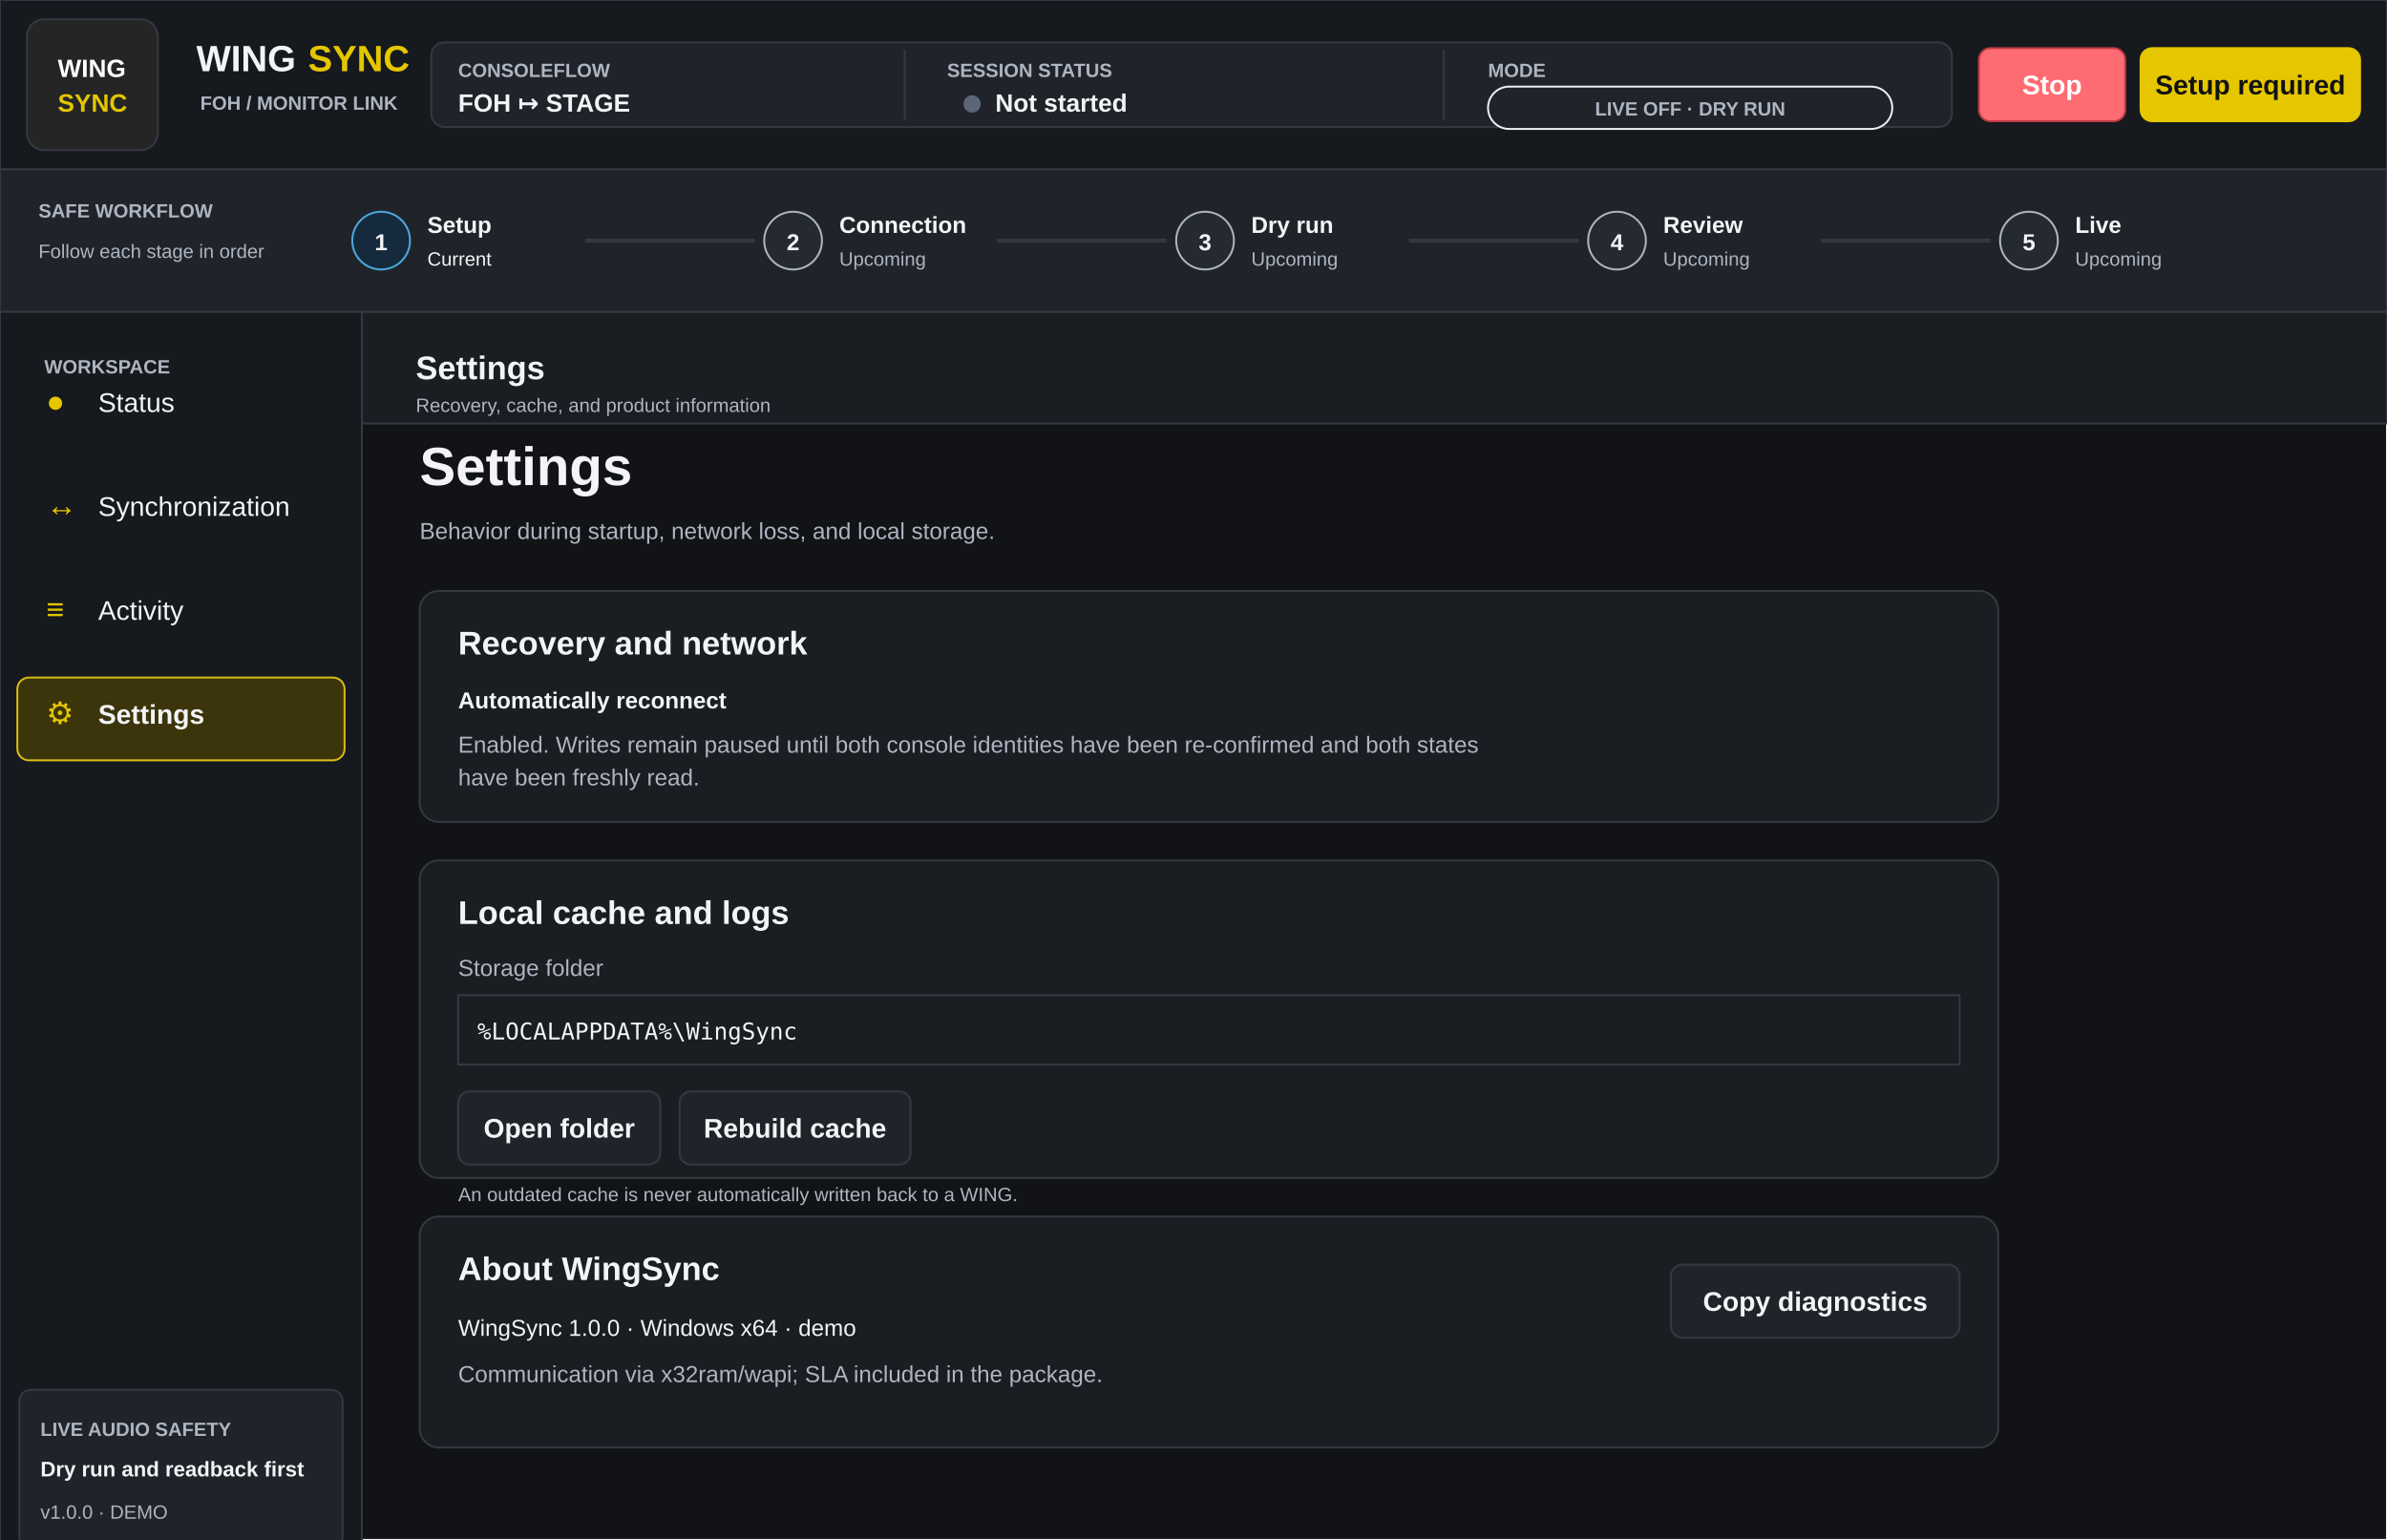
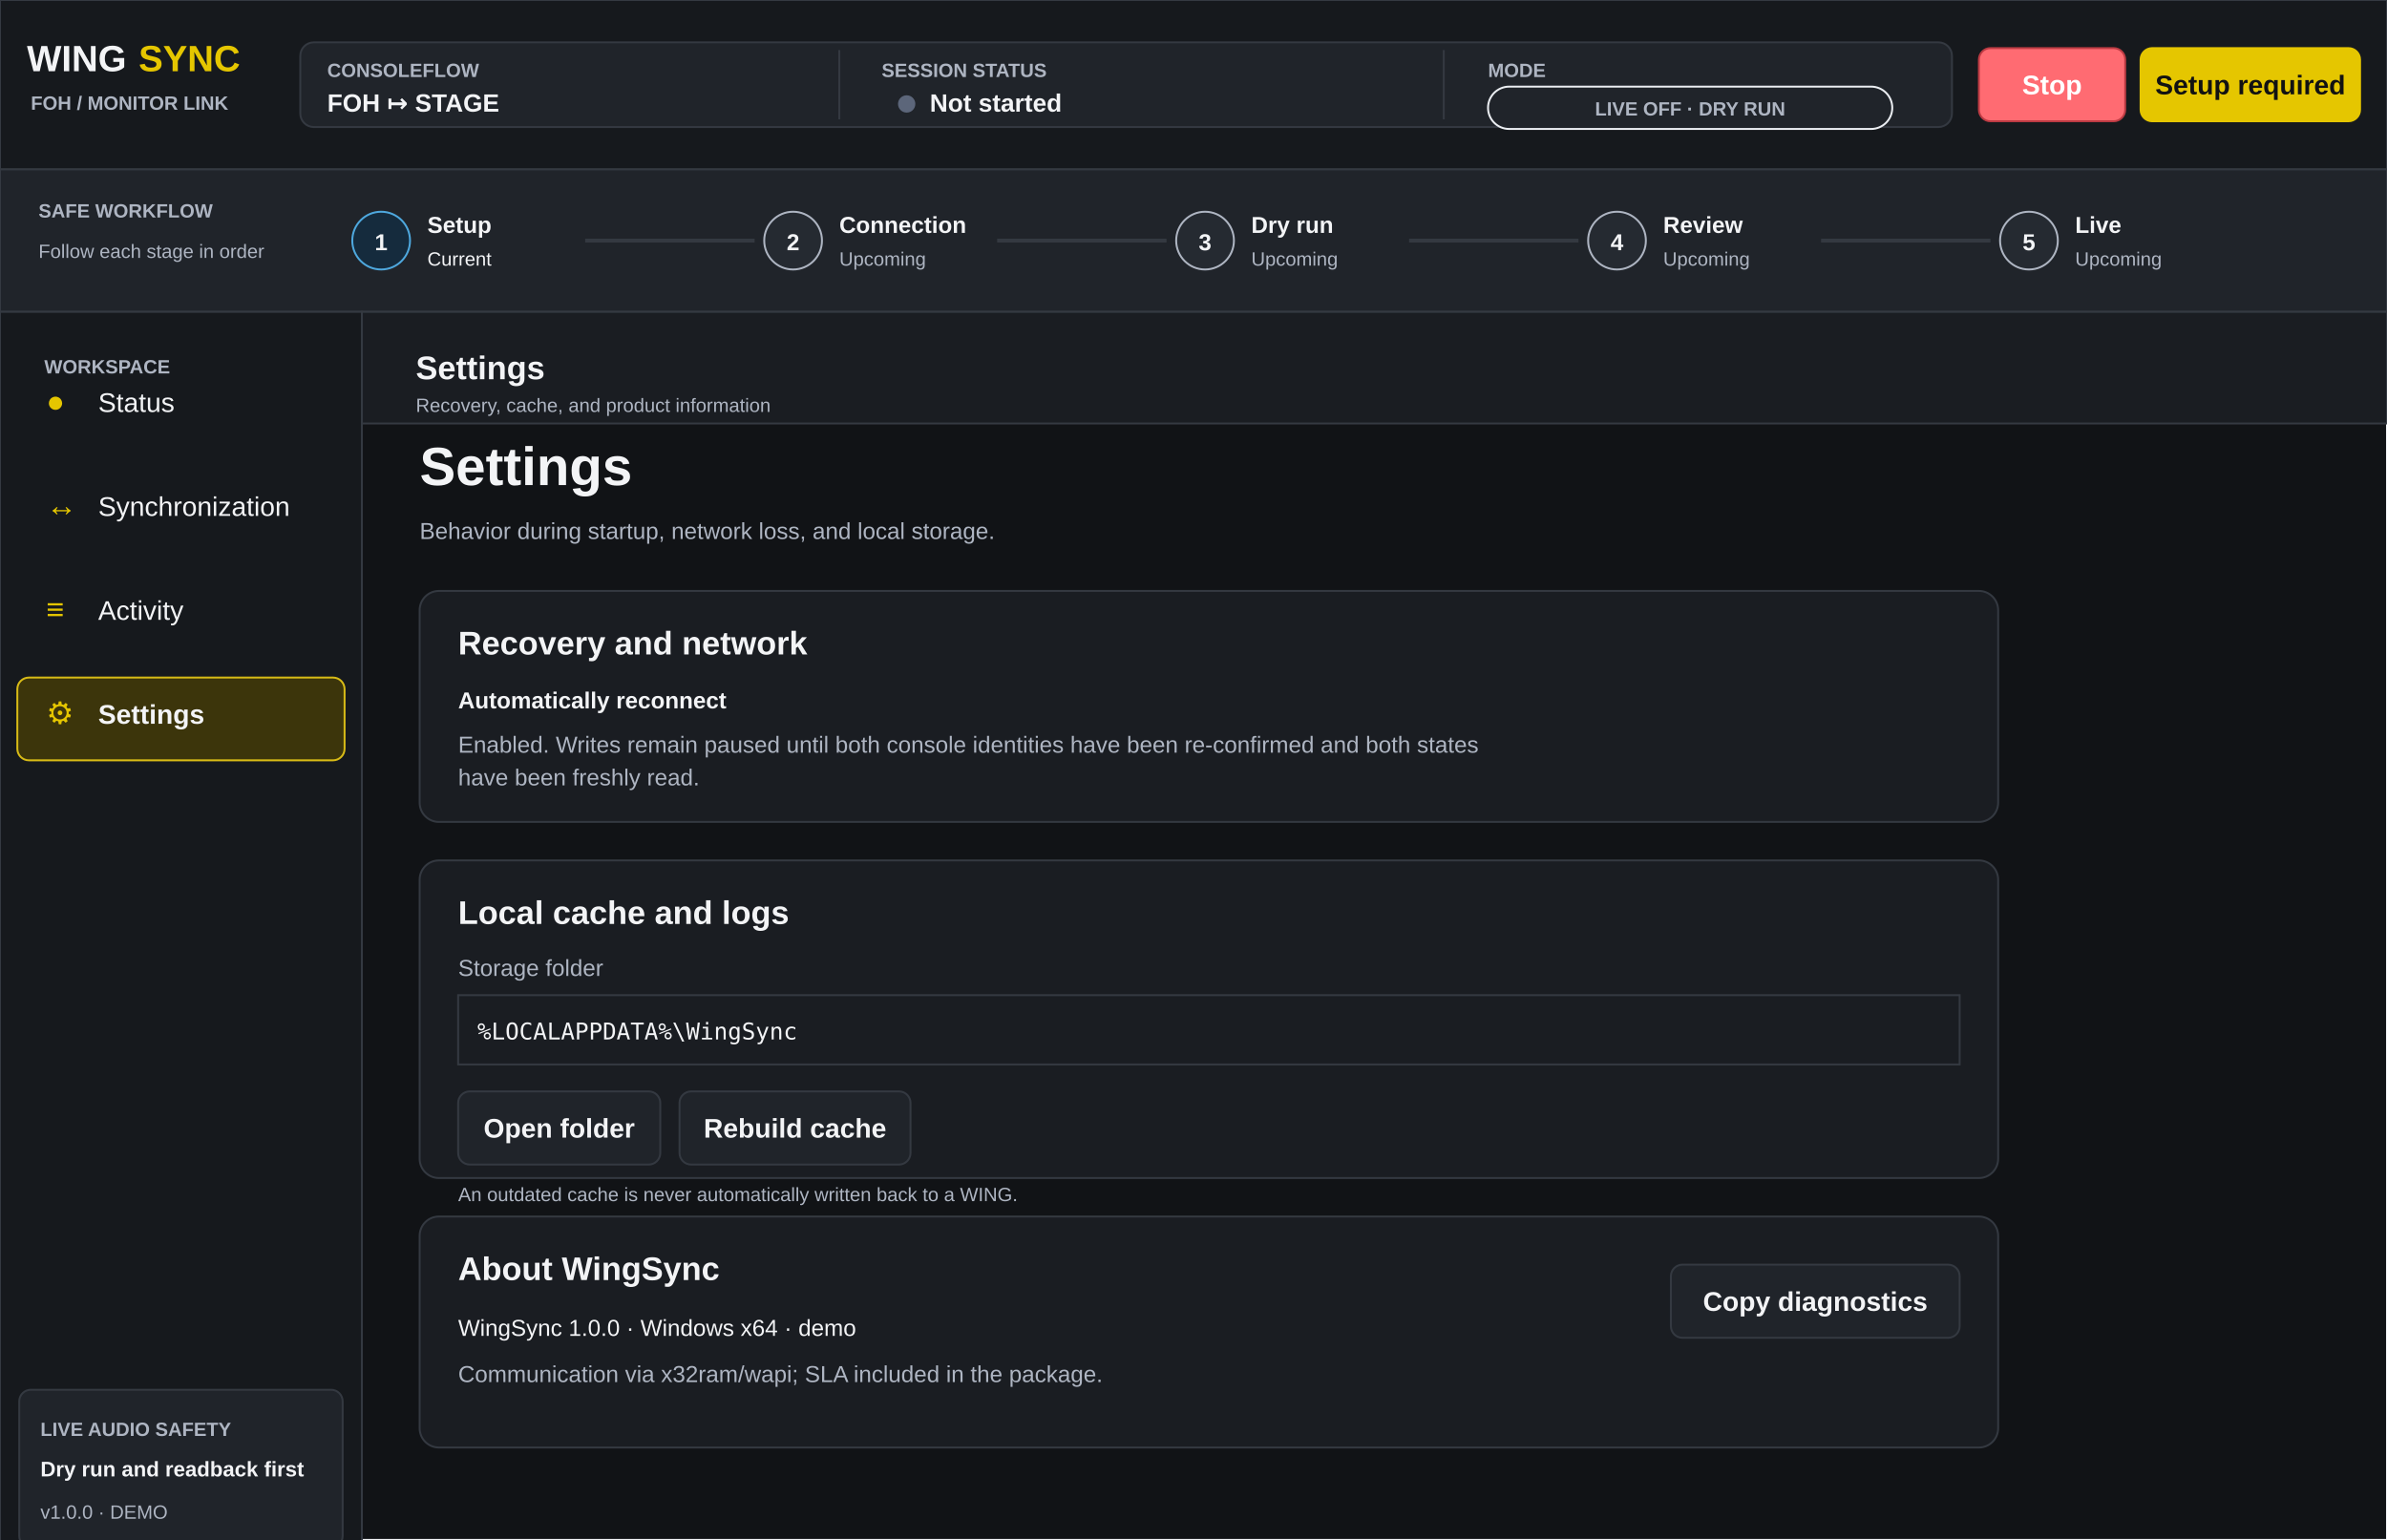
<svg xmlns="http://www.w3.org/2000/svg" width="1240" height="800" viewBox="0 0 1240 800">
  <style>text{font-family:Segoe UI,Arial,sans-serif;fill:#172033}.small{font-size:12px}.tiny{font-size:10px}.label{font-size:10px;font-weight:700;fill:#777872}.muted{fill:#5c667a}.title{font-size:28px;font-weight:650}.h{font-size:17px;font-weight:650}.mono{font-family:Consolas,monospace}.bold{font-weight:700}.btn{font-size:14px;font-weight:650}.num{font-size:28px;font-weight:650}</style>
  <style>text{fill:#F3F4F6}.label,.muted{fill:#AEB5C2}[fill="#f3f5f8"]{fill:#111316}[fill="#fcfcfa"],[fill="#f8f8f5"]{fill:#16191D}[fill="#f3f3ef"],[fill="#efefea"],[fill="#e8eef5"],[fill="#ebeef2"],[fill="#fafafa"],[fill="#f1f2ee"]{fill:#20242A}rect[fill="#fff"],rect[fill="#ffffff"]{fill:#1A1D22}[fill="#fff2a8"]{fill:#3C350B}[fill="#e2f4ed"]{fill:#153528}[fill="#e3f1fb"]{fill:#152B3D}[fill="#fff3e2"]{fill:#382715}[fill="#fde8e9"]{fill:#3B1D22}[fill="#dfe4ec"]{fill:#0D0F12}[fill="#17835c"]{fill:#43C18D}[fill="#0b78d0"]{fill:#4EA8DE}[fill="#be3b43"]{fill:#FF6B72}[fill="#b46b08"],[fill="#d57a00"]{fill:#F0B35A}[fill="#a58c00"]{fill:#E5C600}[stroke="#d7d7d1"],[stroke="#deded8"],[stroke="#d4d4ce"],[stroke="#dce1e8"],[stroke="#b8c1ce"],[stroke="#e9ecf1"],[stroke="#d9dad4"],[stroke="#687386"],[stroke="#111111"]{stroke:#343941}[stroke="#e4c400"]{stroke:#D8BB16}[stroke="#f0c67f"]{stroke:#8A5B24}[style*="fill:#172033"]{fill:#F3F4F6!important}[style*="fill:#5c667a"]{fill:#AEB5C2!important}[style*="fill:#17835c"]{fill:#43C18D!important}[style*="fill:#0b78d0"]{fill:#4EA8DE!important}[style*="fill:#be3b43"]{fill:#FF6B72!important}[style*="fill:#b46b08"]{fill:#F0B35A!important}[style*="fill:#a58c00"]{fill:#E5C600!important}[style*="fill:#76531f"]{fill:#FFD499!important}[style*="fill:#ecece8"]{fill:#F3F4F6!important}</style>
  <rect x="0" y="0" width="1240" height="800" rx="0" fill="#f3f5f8" stroke="#f3f5f8" stroke-width="1" />
  <rect x="0" y="0" width="1240" height="88" rx="0" fill="#fcfcfa" stroke="#d7d7d1" stroke-width="1" />
-   <rect x="14" y="10" width="68" height="68" rx="9" fill="#252525" stroke="#111111" stroke-width="1" />
-   <text x="30" y="40" class="bold" style="fill:#fff;font-size:13px;">WING</text>
-   <text x="30" y="58" class="bold" style="fill:#e5c600;font-size:13px;">SYNC</text>
-   <text x="102" y="37" class="bold" style="font-size:19px;">WING</text>
-   <text x="160" y="37" class="bold" style="fill:#e5c600;font-size:19px;">SYNC</text>
-   <text x="104" y="57" class="label" style="">FOH / MONITOR LINK</text>
-   <rect x="224" y="22" width="790" height="44" rx="7" fill="#f3f3ef" stroke="#deded8" stroke-width="1" />
-   <text x="238" y="40" class="label" style="">CONSOLEFLOW</text>
-   <text x="238" y="58" class="bold" style="font-size:13px;">FOH ↦ STAGE</text>
-   <line x1="470" y1="26" x2="470" y2="62" stroke="#d4d4ce" stroke-width="1" />
-   <text x="492" y="40" class="label" style="">SESSION STATUS</text>
-   <circle cx="505" cy="54" r="4" fill="#5c667a" stroke="#5c667a" />
-   <text x="517" y="58" class="bold" style="font-size:13px;">Not started</text>
+   <text x="14" y="37" class="bold" style="font-size:19px;">WING</text>
+   <text x="72" y="37" class="bold" style="fill:#e5c600;font-size:19px;">SYNC</text>
+   <text x="16" y="57" class="label" style="">FOH / MONITOR LINK</text>
+   <rect x="156" y="22" width="858" height="44" rx="7" fill="#f3f3ef" stroke="#deded8" stroke-width="1" />
+   <text x="170" y="40" class="label" style="">CONSOLEFLOW</text>
+   <text x="170" y="58" class="bold" style="font-size:13px;">FOH ↦ STAGE</text>
+   <line x1="436" y1="26" x2="436" y2="62" stroke="#d4d4ce" stroke-width="1" />
+   <text x="458" y="40" class="label" style="">SESSION STATUS</text>
+   <circle cx="471" cy="54" r="4" fill="#5c667a" stroke="#5c667a" />
+   <text x="483" y="58" class="bold" style="font-size:13px;">Not started</text>
  <line x1="750" y1="26" x2="750" y2="62" stroke="#d4d4ce" stroke-width="1" />
  <text x="773" y="40" class="label" style="">MODE</text>
  <rect x="773" y="45" width="210" height="22" rx="11" fill="#ebeef2" stroke="#ebeef2" stroke-width="1" />
  <text x="878" y="60" class="bold" style="fill:#5c667a;font-size:10px;text-anchor:middle;">LIVE OFF · DRY RUN</text>
  <rect x="1028" y="25" width="76" height="38" rx="6" fill="#be3b43" stroke="#be3b43" stroke-width="1" />
  <text x="1066" y="49" class="btn" style="fill:#fff;font-size:14px;text-anchor:middle;">Stop</text>
  <rect x="1112" y="25" width="114" height="38" rx="6" fill="#e5c600" stroke="#e5c600" stroke-width="1" />
  <text x="1169" y="49" class="btn" style="fill:#121212;font-size:14px;text-anchor:middle;">Setup required</text>
  <rect x="0" y="88" width="1240" height="74" fill="#20242A" stroke="#343941" />
  <text x="20" y="113" class="label">SAFE WORKFLOW</text>
  <text x="20" y="134" class="tiny muted">Follow each stage in order</text>
  <line x1="304" y1="125" x2="392" y2="125" stroke="#343941" stroke-width="2" />
  <line x1="518" y1="125" x2="606" y2="125" stroke="#343941" stroke-width="2" />
  <line x1="732" y1="125" x2="820" y2="125" stroke="#343941" stroke-width="2" />
  <line x1="946" y1="125" x2="1034" y2="125" stroke="#343941" stroke-width="2" />
  <circle cx="198" cy="125" r="15" fill="#152B3D" stroke="#4EA8DE" />
  <text x="198" y="130" class="bold" text-anchor="middle">1</text>
  <text x="222" y="121" class="bold small">Setup</text>
  <text x="222" y="138" class="tiny" fill="#4EA8DE">Current</text>
  <circle cx="412" cy="125" r="15" fill="#252A31" stroke="#AEB5C2" />
  <text x="412" y="130" class="bold" text-anchor="middle">2</text>
  <text x="436" y="121" class="bold small">Connection</text>
  <text x="436" y="138" class="tiny muted">Upcoming</text>
  <circle cx="626" cy="125" r="15" fill="#252A31" stroke="#AEB5C2" />
  <text x="626" y="130" class="bold" text-anchor="middle">3</text>
  <text x="650" y="121" class="bold small">Dry run</text>
  <text x="650" y="138" class="tiny muted">Upcoming</text>
  <circle cx="840" cy="125" r="15" fill="#252A31" stroke="#AEB5C2" />
  <text x="840" y="130" class="bold" text-anchor="middle">4</text>
  <text x="864" y="121" class="bold small">Review</text>
  <text x="864" y="138" class="tiny muted">Upcoming</text>
  <circle cx="1054" cy="125" r="15" fill="#252A31" stroke="#AEB5C2" />
  <text x="1054" y="130" class="bold" text-anchor="middle">5</text>
  <text x="1078" y="121" class="bold small">Live</text>
  <text x="1078" y="138" class="tiny muted">Upcoming</text>
  <g transform="translate(0 74)">
    <rect x="0" y="88" width="188" height="670" rx="0" fill="#f8f8f5" stroke="#d7d7d1" stroke-width="1" />
    <text x="23" y="120" class="label" style="">WORKSPACE</text>
    <text x="24" y="140" class="bold" style="fill:#a58c00;font-size:16px;">●</text>
    <text x="51" y="140" class="" style="font-size:14px;">Status</text>
    <text x="24" y="194" class="bold" style="fill:#a58c00;font-size:16px;">↔</text>
    <text x="51" y="194" class="" style="font-size:14px;">Synchronization</text>
    <text x="24" y="248" class="bold" style="fill:#a58c00;font-size:16px;">≡</text>
    <text x="51" y="248" class="" style="font-size:14px;">Activity</text>
    <rect x="9" y="278" width="170" height="43" rx="6" fill="#fff2a8" stroke="#e4c400" stroke-width="1" />
    <text x="24" y="302" class="bold" style="fill:#a58c00;font-size:16px;">⚙</text>
    <text x="51" y="302" class="bold" style="font-size:14px;">Settings</text>
    <rect x="10" y="648" width="168" height="82" rx="6" fill="#efefea" stroke="#d7d7d1" stroke-width="1" />
    <text x="21" y="672" class="label" style="">LIVE AUDIO SAFETY</text>
    <text x="21" y="693" class="bold" style="font-size:11px;">Dry run and readback first</text>
    <text x="21" y="715" class="tiny" style="fill:#5c667a;">v1.0.0 · DEMO</text>
    <rect x="188" y="88" width="1052" height="58" rx="0" fill="#fff" stroke="#dce1e8" stroke-width="1" />
    <text x="216" y="123" class="h" style="">Settings</text>
    <text x="216" y="140" class="tiny" style="fill:#5c667a;">Recovery, cache, and product information</text>
    <rect x="0" y="758" width="1240" height="42" rx="0" fill="#20211f" stroke="#111211" stroke-width="1" />
    <rect x="16" y="769" width="4" height="20" rx="2" fill="#e5c600" stroke="#e5c600" stroke-width="1" />
    <text x="30" y="784" class="label" style="fill:#e5c600;">NEXT STEP</text>
    <text x="218" y="178" class="title" style="">Settings</text>
    <text x="218" y="206" class="small" style="fill:#5c667a;">Behavior during startup, network loss, and local storage.</text>
    <rect x="218" y="233" width="820" height="120" rx="10" fill="#ffffff" stroke="#dce1e8" stroke-width="1" />
    <text x="238" y="266" class="h" style="">Recovery and network</text>
    <text x="238" y="294" class="bold" style="">Automatically reconnect</text>
    <text x="238" y="317" class="small" style="fill:#5c667a;">Enabled. Writes remain paused until both console identities have been re-confirmed and both states</text>
    <text x="238" y="334" class="small" style="fill:#5c667a;">have been freshly read.</text>
    <rect x="218" y="373" width="820" height="165" rx="10" fill="#ffffff" stroke="#dce1e8" stroke-width="1" />
    <text x="238" y="406" class="h" style="">Local cache and logs</text>
    <text x="238" y="433" class="small" style="fill:#5c667a;">Storage folder</text>
    <rect x="238" y="443" width="780" height="36" rx="0" fill="#fff" stroke="#b8c1ce" stroke-width="1" />
    <text x="248" y="466" class="mono" style="">%LOCALAPPDATA%\WingSync</text>
    <rect x="238" y="493" width="105" height="38" rx="6" fill="#e8eef5" stroke="#dce1e8" stroke-width="1" />
    <text x="290.5" y="517" class="btn" style="fill:#172033;font-size:14px;text-anchor:middle;">Open folder</text>
    <rect x="353" y="493" width="120" height="38" rx="6" fill="#e8eef5" stroke="#dce1e8" stroke-width="1" />
    <text x="413.0" y="517" class="btn" style="fill:#172033;font-size:14px;text-anchor:middle;">Rebuild cache</text>
    <text x="238" y="550" class="tiny" style="fill:#5c667a;">An outdated cache is never automatically written back to a WING.</text>
    <rect x="218" y="558" width="820" height="120" rx="10" fill="#ffffff" stroke="#dce1e8" stroke-width="1" />
    <text x="238" y="591" class="h" style="">About WingSync</text>
    <text x="238" y="620" class="small" style="">WingSync 1.0.0 · Windows x64 · demo</text>
    <text x="238" y="644" class="small" style="fill:#5c667a;">Communication via x32ram/wapi; SLA included in the package.</text>
    <rect x="868" y="583" width="150" height="38" rx="6" fill="#e8eef5" stroke="#dce1e8" stroke-width="1" />
    <text x="943.0" y="607" class="btn" style="fill:#172033;font-size:14px;text-anchor:middle;">Copy diagnostics</text>
    <text x="105" y="784" class="small" style="fill:#ecece8;">Next step: find both consoles and verify their serial number.</text>
  </g>
</svg>
